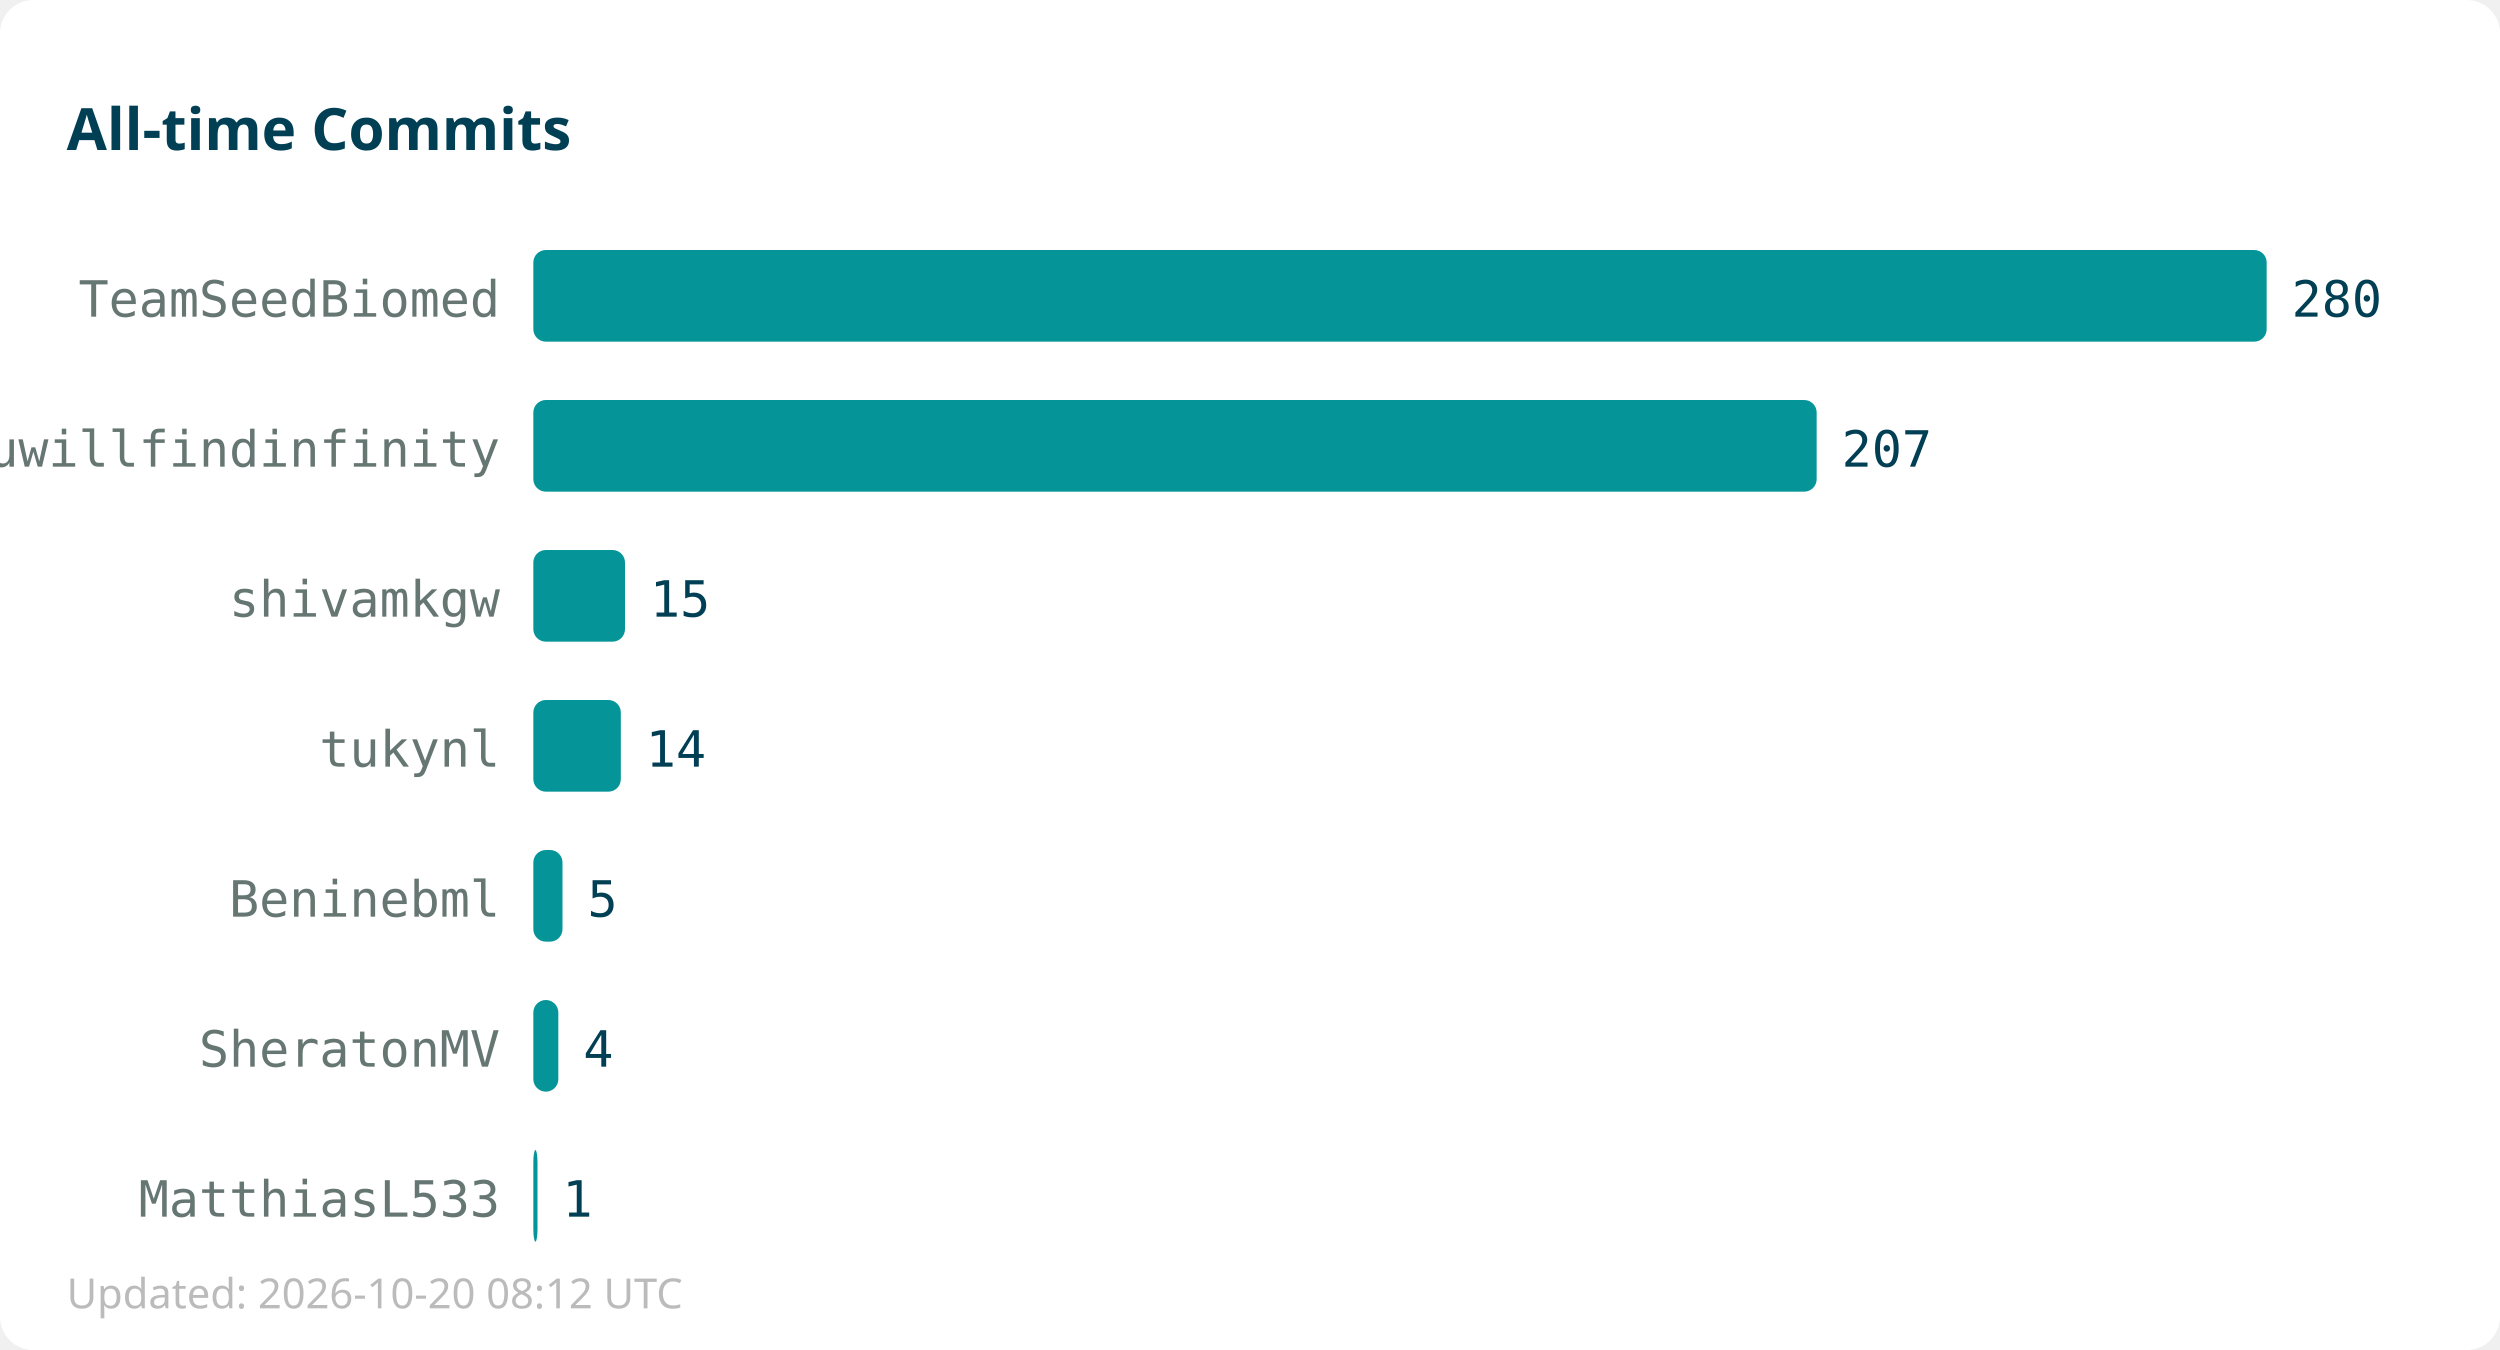
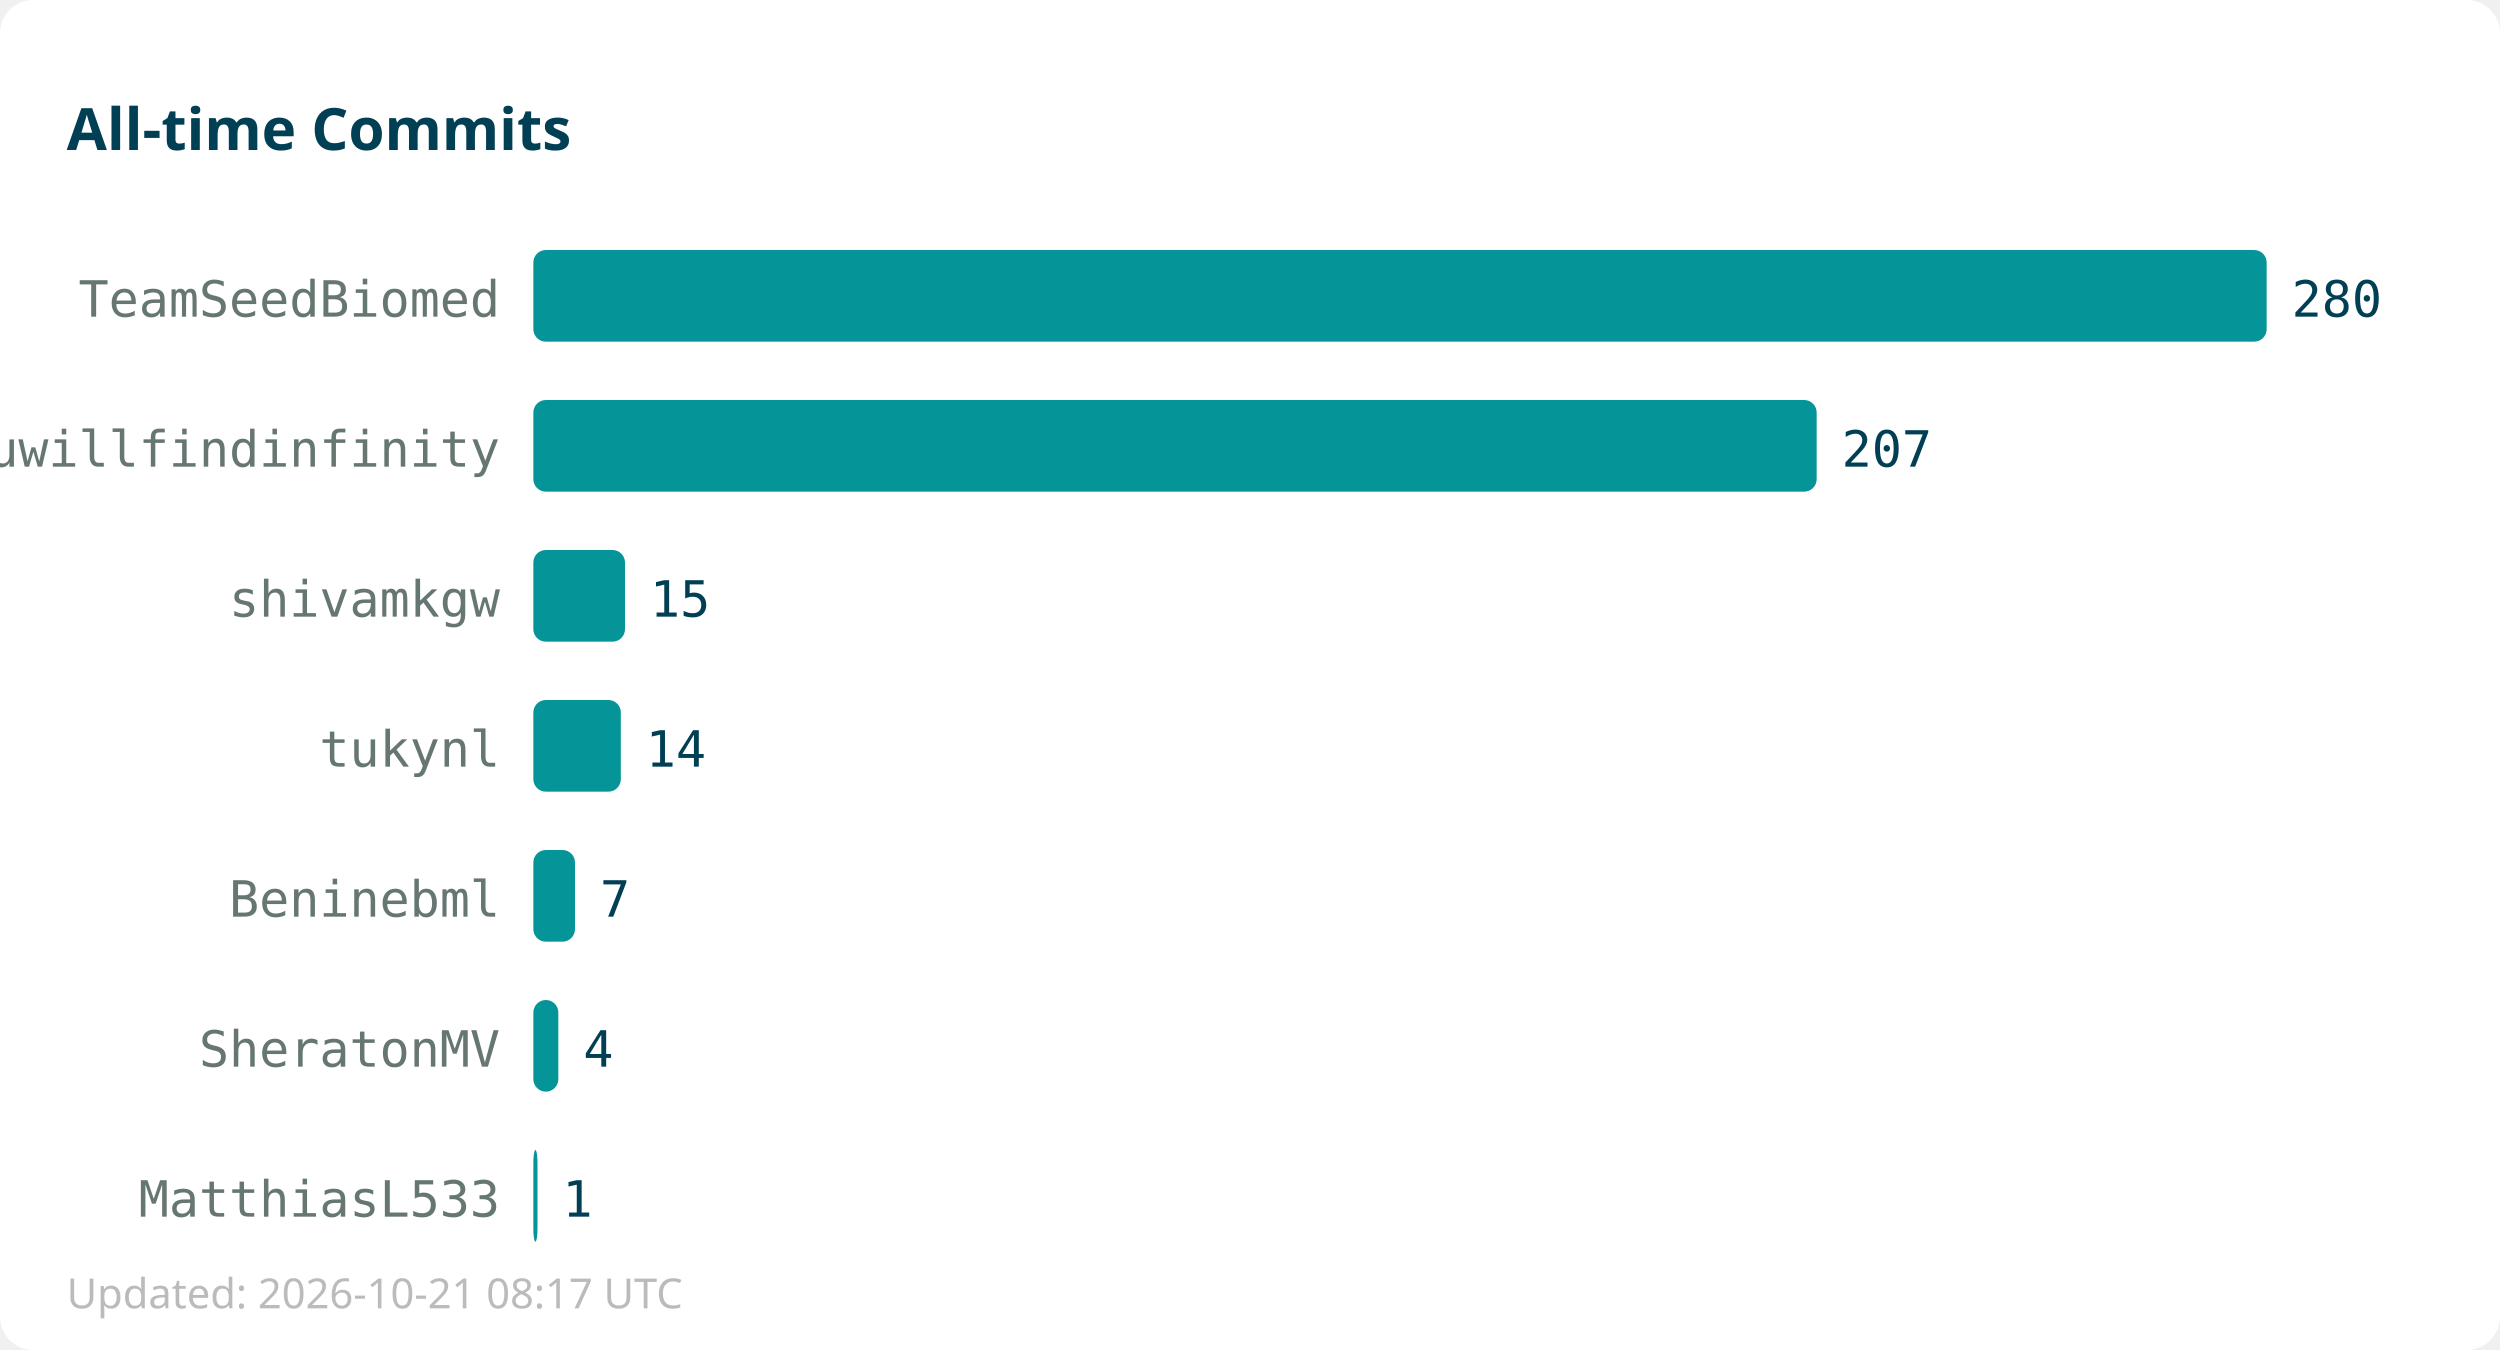
<svg xmlns="http://www.w3.org/2000/svg" width="600" height="324">
  <rect width="600" height="324" fill="#ffffff" rx="8" />
  <text x="16" y="36" font-family="sans-serif" font-size="14" font-weight="bold" fill="#013f54">All-time Commits</text>
  <text x="120" y="76" text-anchor="end" font-family="monospace" font-size="12" fill="#667672">TeamSeedBiomed</text>
  <rect x="128" y="60" width="416" height="22" fill="#059598" rx="3" />
  <text x="550" y="76" font-family="monospace" font-size="12" fill="#013f54">280</text>
  <text x="120" y="112" text-anchor="end" font-family="monospace" font-size="12" fill="#667672">youwillfindinfinity</text>
  <rect x="128" y="96" width="308" height="22" fill="#059598" rx="3" />
  <text x="442" y="112" font-family="monospace" font-size="12" fill="#013f54">207</text>
  <text x="120" y="148" text-anchor="end" font-family="monospace" font-size="12" fill="#667672">shivamkgw</text>
  <rect x="128" y="132" width="22" height="22" fill="#059598" rx="3" />
  <text x="156" y="148" font-family="monospace" font-size="12" fill="#013f54">15</text>
  <text x="120" y="184" text-anchor="end" font-family="monospace" font-size="12" fill="#667672">tukynl</text>
  <rect x="128" y="168" width="21" height="22" fill="#059598" rx="3" />
  <text x="155" y="184" font-family="monospace" font-size="12" fill="#013f54">14</text>
  <text x="120" y="220" text-anchor="end" font-family="monospace" font-size="12" fill="#667672">Beninebml</text>
-   <rect x="128" y="204" width="7" height="22" fill="#059598" rx="3" />
-   <text x="141" y="220" font-family="monospace" font-size="12" fill="#013f54">5</text>
+   <rect x="128" y="204" width="10" height="22" fill="#059598" rx="3" />
+   <text x="144" y="220" font-family="monospace" font-size="12" fill="#013f54">7</text>
  <text x="120" y="256" text-anchor="end" font-family="monospace" font-size="12" fill="#667672">SheratonMV</text>
  <rect x="128" y="240" width="6" height="22" fill="#059598" rx="3" />
  <text x="140" y="256" font-family="monospace" font-size="12" fill="#013f54">4</text>
  <text x="120" y="292" text-anchor="end" font-family="monospace" font-size="12" fill="#667672">MatthiasL533</text>
  <rect x="128" y="276" width="1" height="22" fill="#059598" rx="3" />
  <text x="135" y="292" font-family="monospace" font-size="12" fill="#013f54">1</text>
-   <text x="16" y="314" font-family="sans-serif" font-size="10" fill="#bbbbbb">Updated: 2026-10-20 08:12 UTC</text>
+   <text x="16" y="314" font-family="sans-serif" font-size="10" fill="#bbbbbb">Updated: 2026-10-21 08:17 UTC</text>
</svg>
